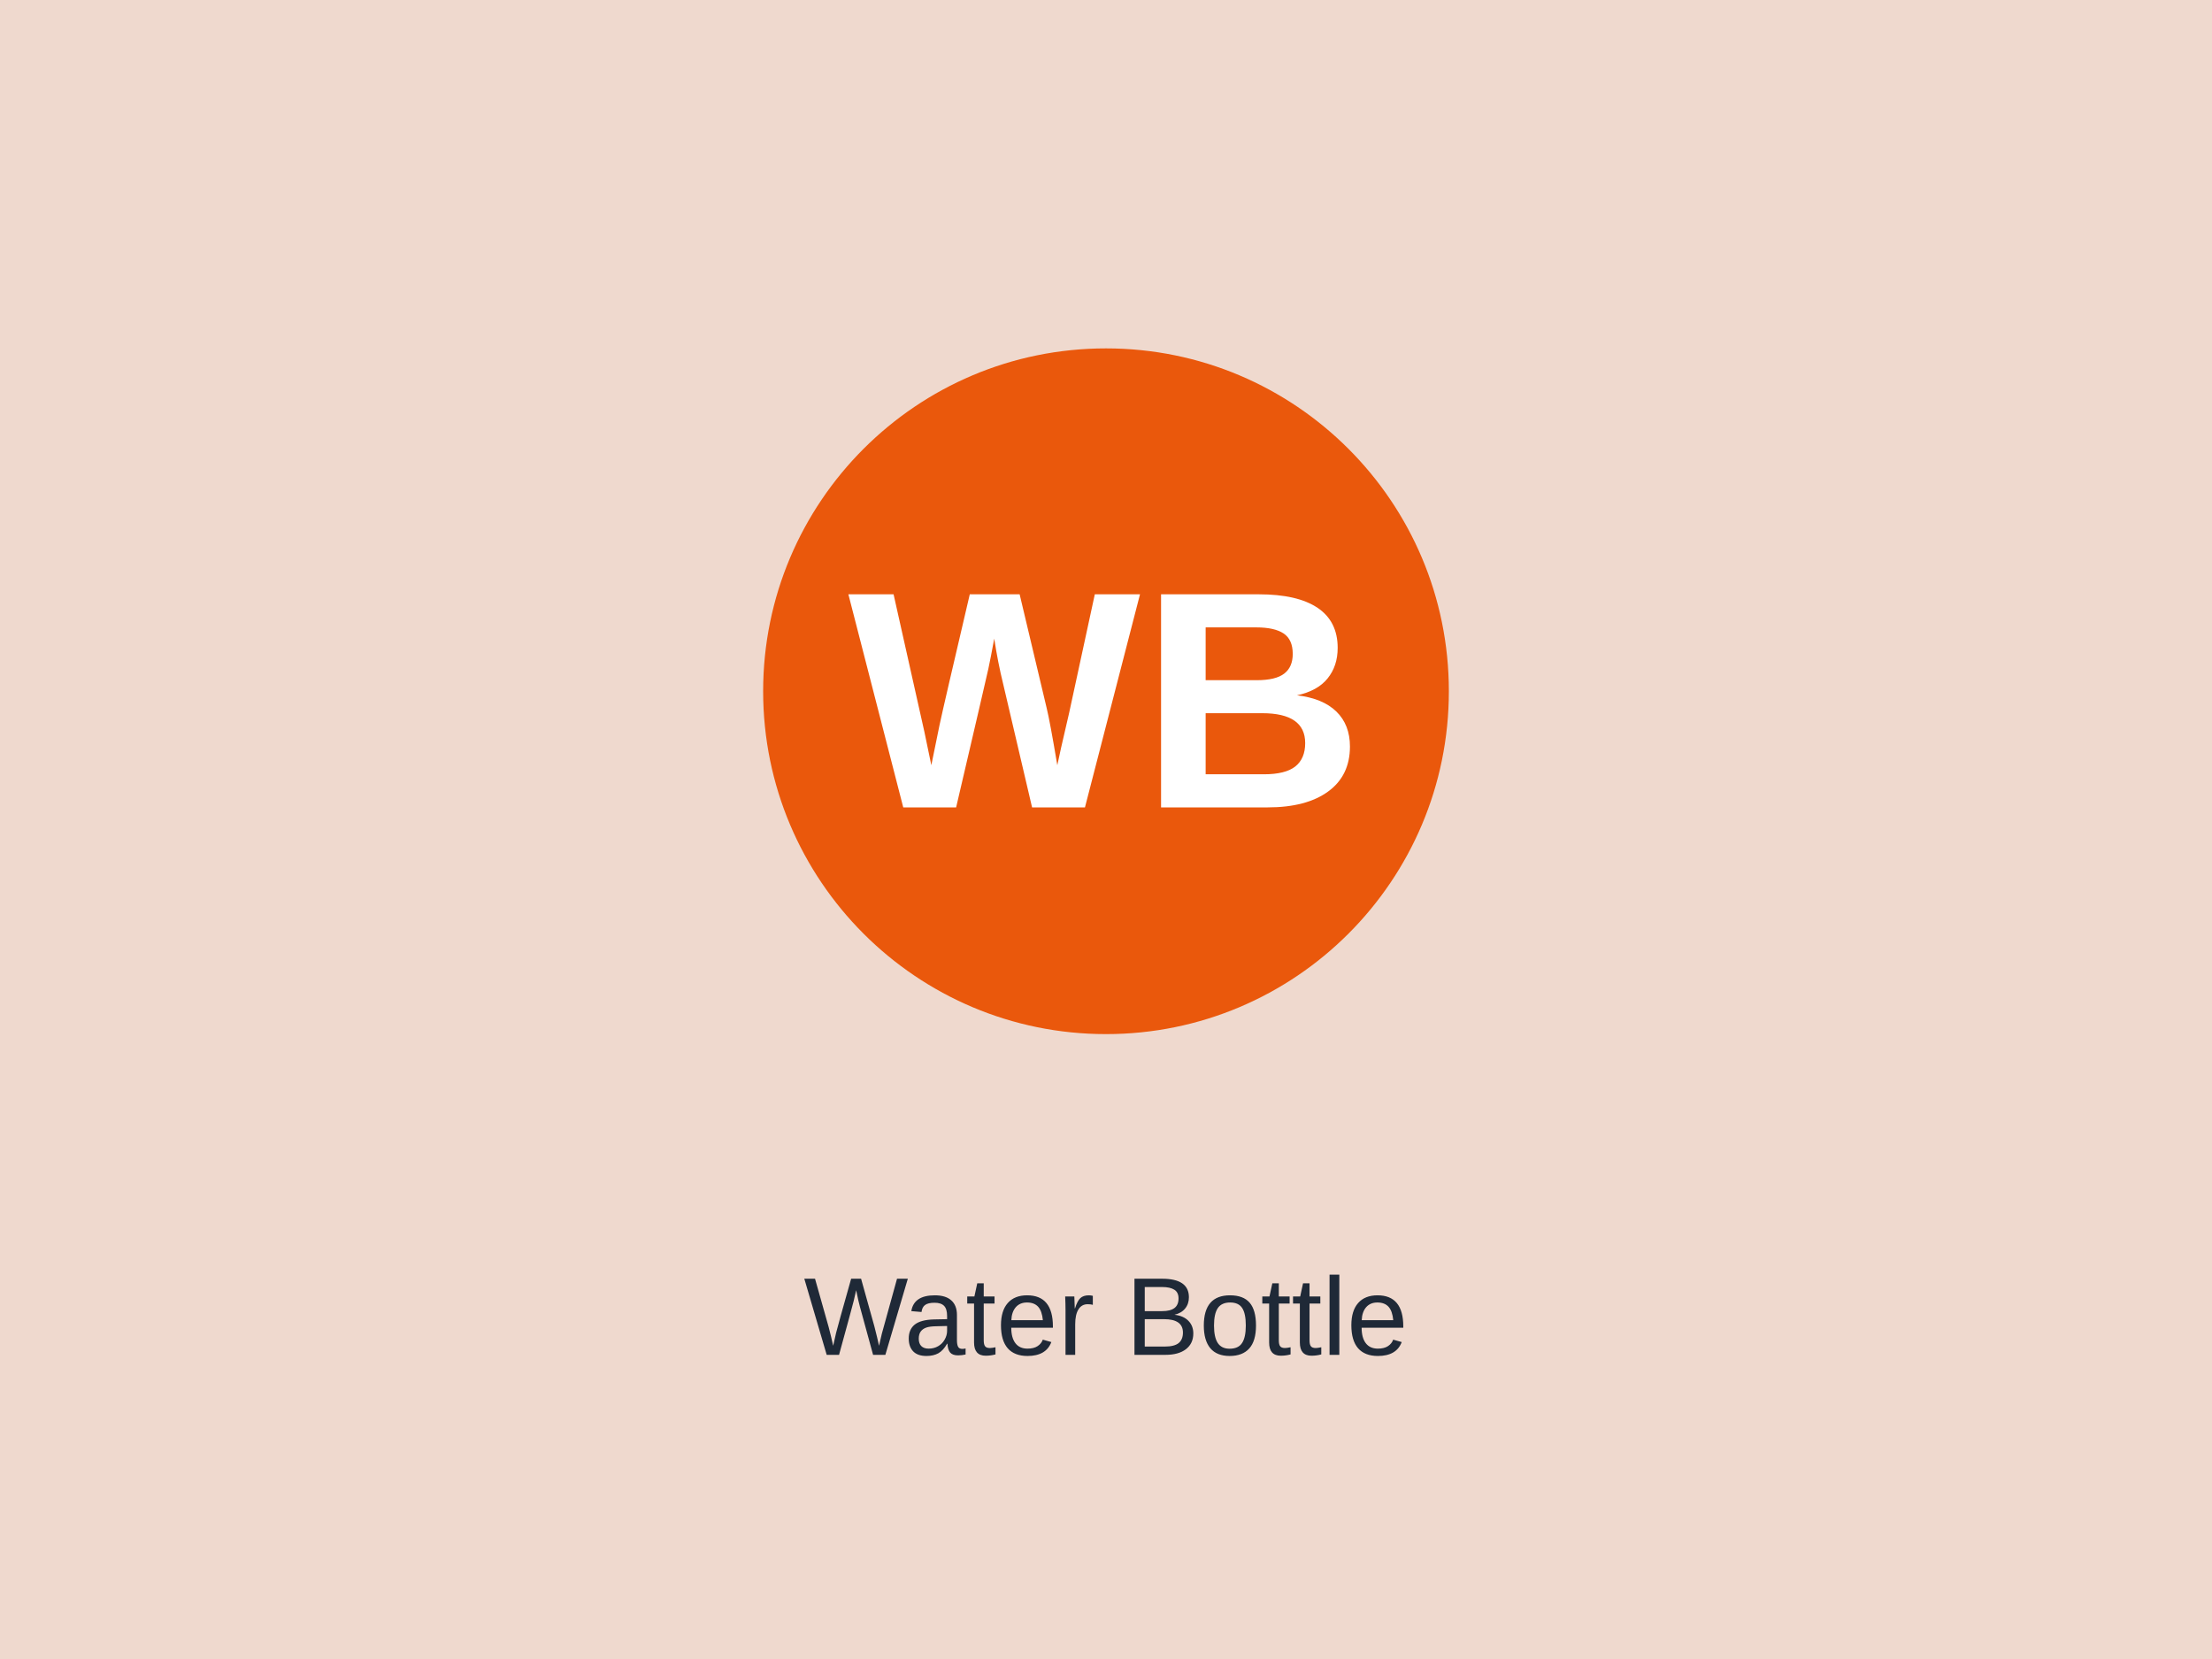
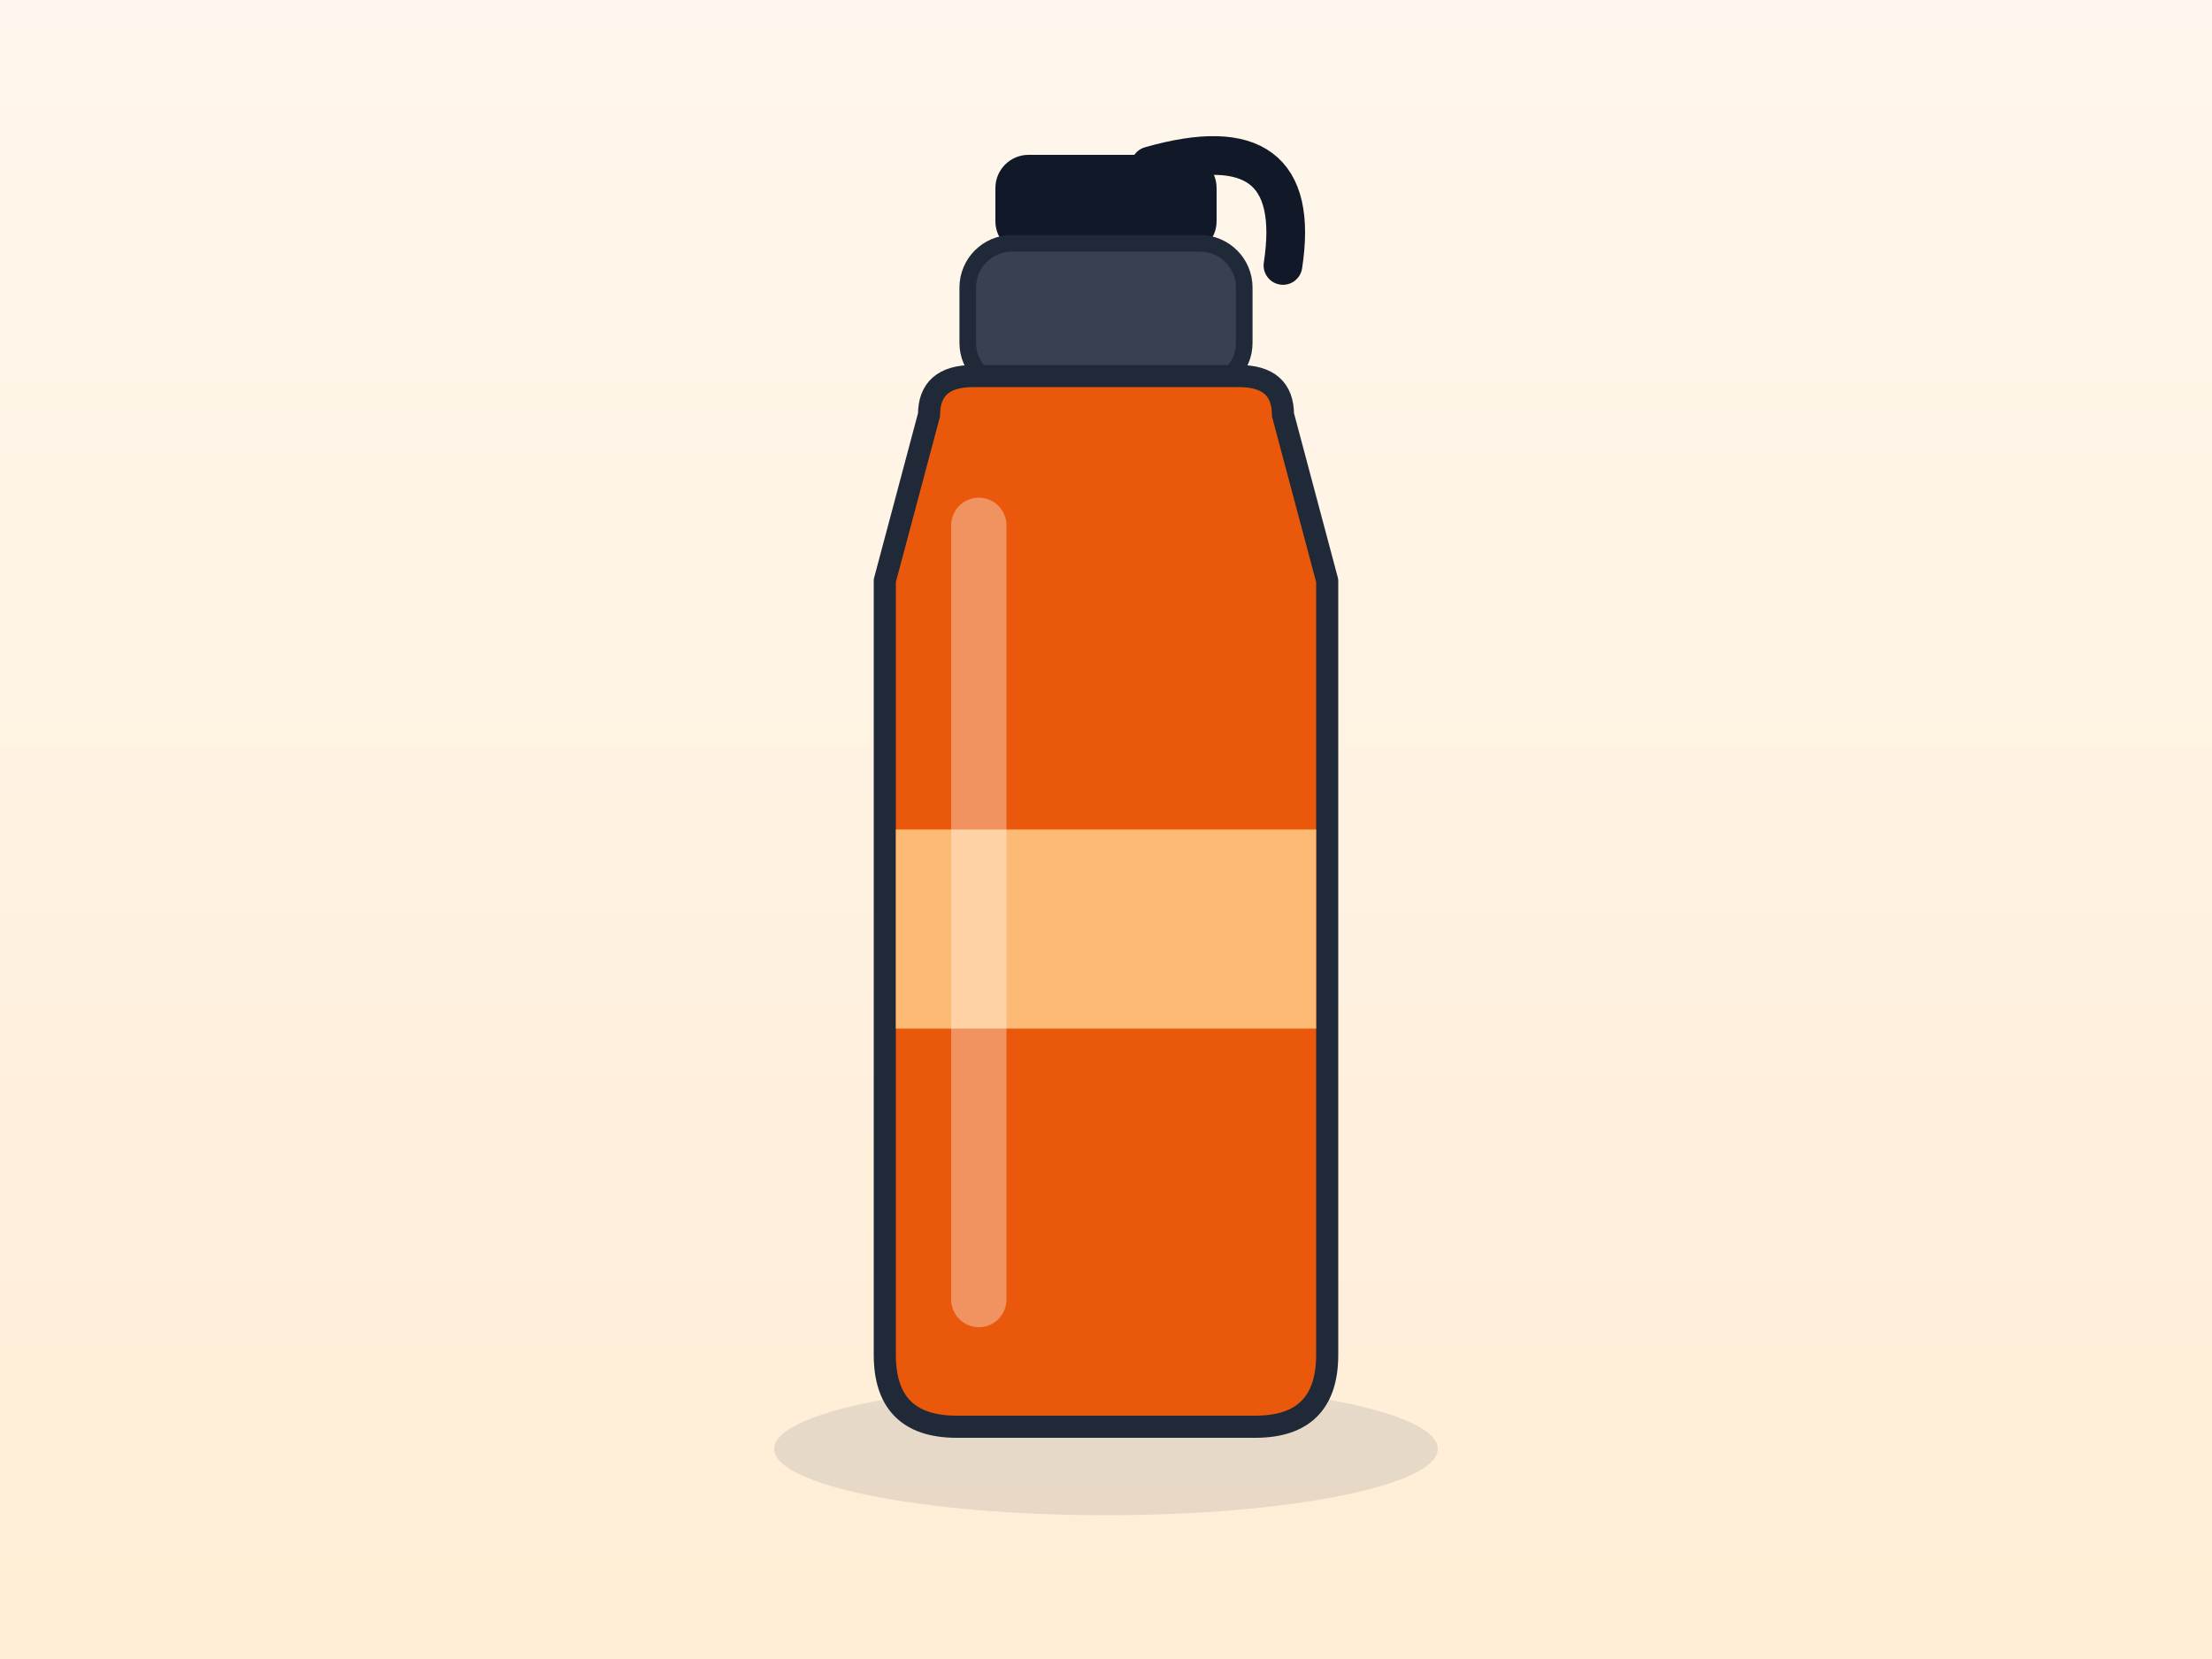
<svg xmlns="http://www.w3.org/2000/svg" width="400" height="300" viewBox="0 0 400 300" role="img" aria-label="Water Bottle">
-   <rect width="400" height="300" fill="#ea580c" opacity="0.15" />
-   <circle cx="200" cy="125" r="62" fill="#ea580c" />
-   <text x="200" y="146" font-family="Arial, Helvetica, sans-serif" font-size="56" font-weight="700" fill="#ffffff" text-anchor="middle">WB</text>
-   <text x="200" y="245" font-family="Arial, Helvetica, sans-serif" font-size="20" fill="#1f2937" text-anchor="middle">Water Bottle</text>
+   <defs>
+     <linearGradient id="bg" x1="0" y1="0" x2="0" y2="1">
+       <stop offset="0" stop-color="#fff7ed" />
+       <stop offset="1" stop-color="#ffedd5" />
+     </linearGradient>
+   </defs>
+   <rect width="400" height="300" fill="url(#bg)" />
+   <ellipse cx="200" cy="262" rx="60" ry="12" fill="#0f172a" opacity="0.10" />
+   <rect x="180" y="28" width="40" height="18" rx="6" fill="#111827" />
+   <path d="M208 30 Q236 22 232 48" fill="none" stroke="#111827" stroke-width="7" stroke-linecap="round" />
+   <rect x="175" y="44" width="50" height="26" rx="8" fill="#374151" stroke="#1f2937" stroke-width="3" />
+   <path d="M168 75 Q168 68 176 68 L224 68 Q232 68 232 75 L240 105 L240 245 Q240 258 227 258 L173 258 Q160 258 160 245 L160 105 Z" fill="#ea580c" stroke="#1f2937" stroke-width="4" stroke-linejoin="round" />
+   <rect x="162" y="150" width="76" height="36" fill="#fdba74" />
+   <rect x="172" y="90" width="10" height="150" rx="5" fill="#ffffff" opacity="0.35" />
</svg>
